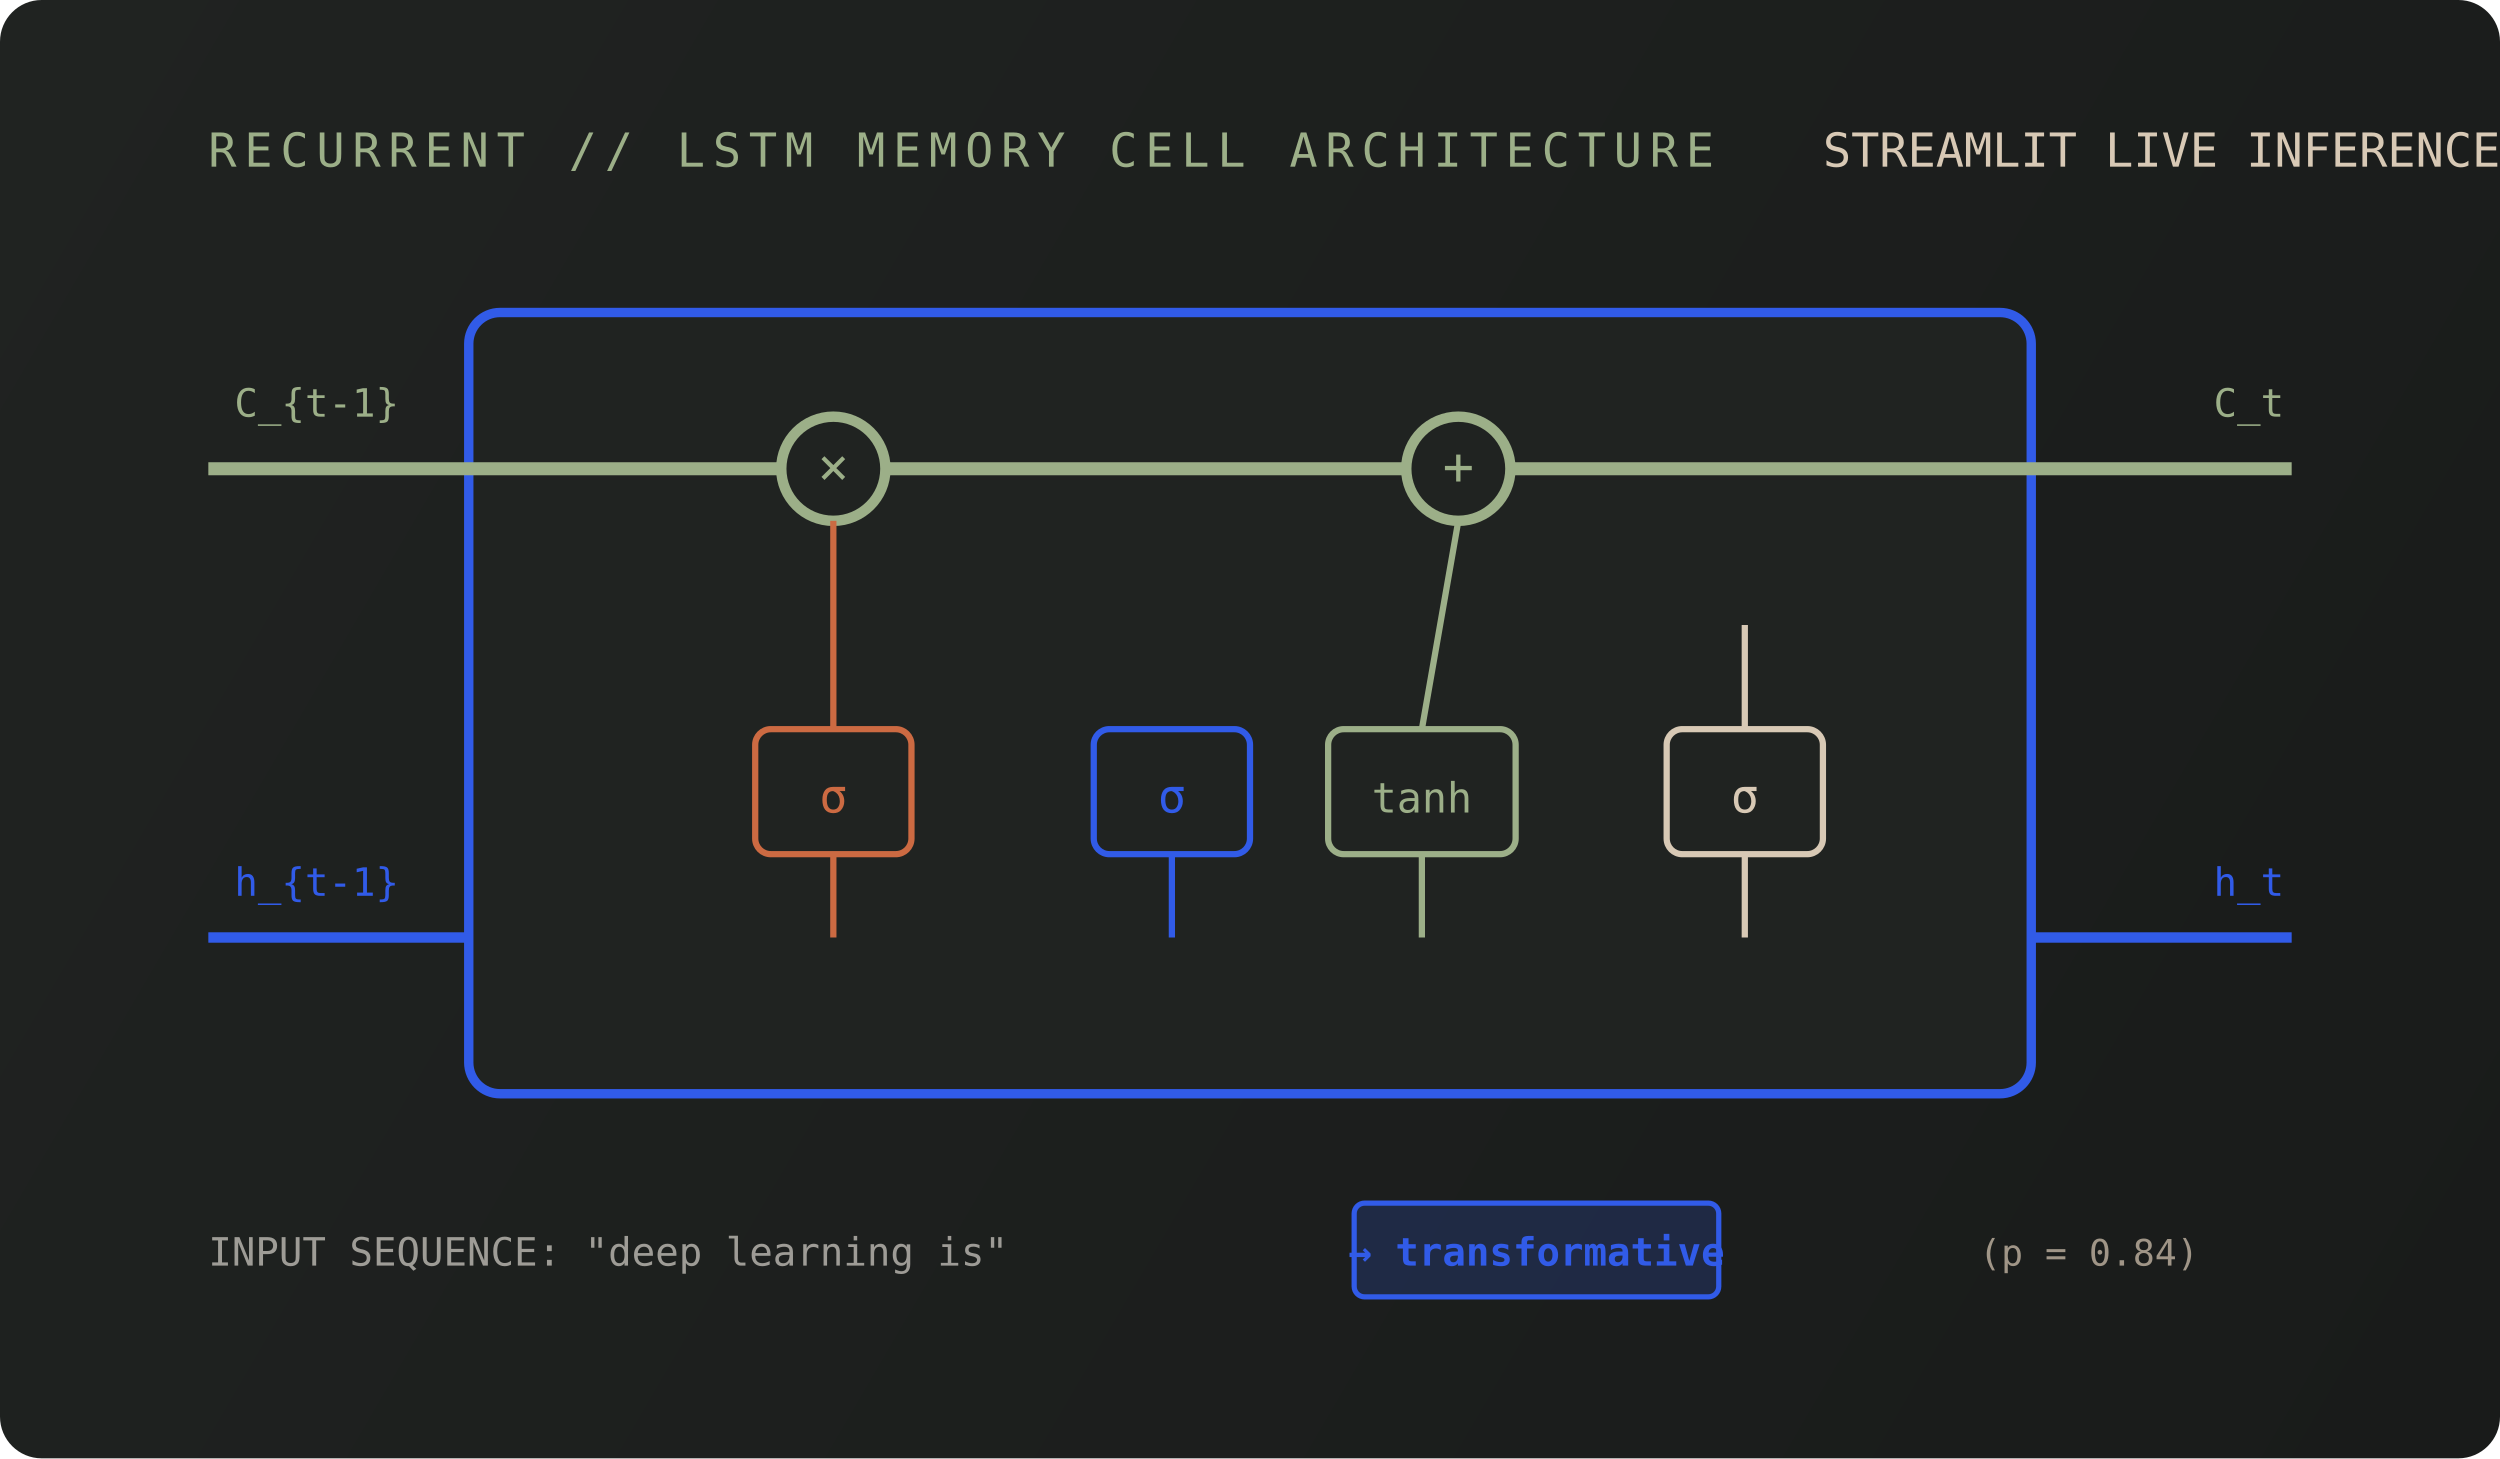
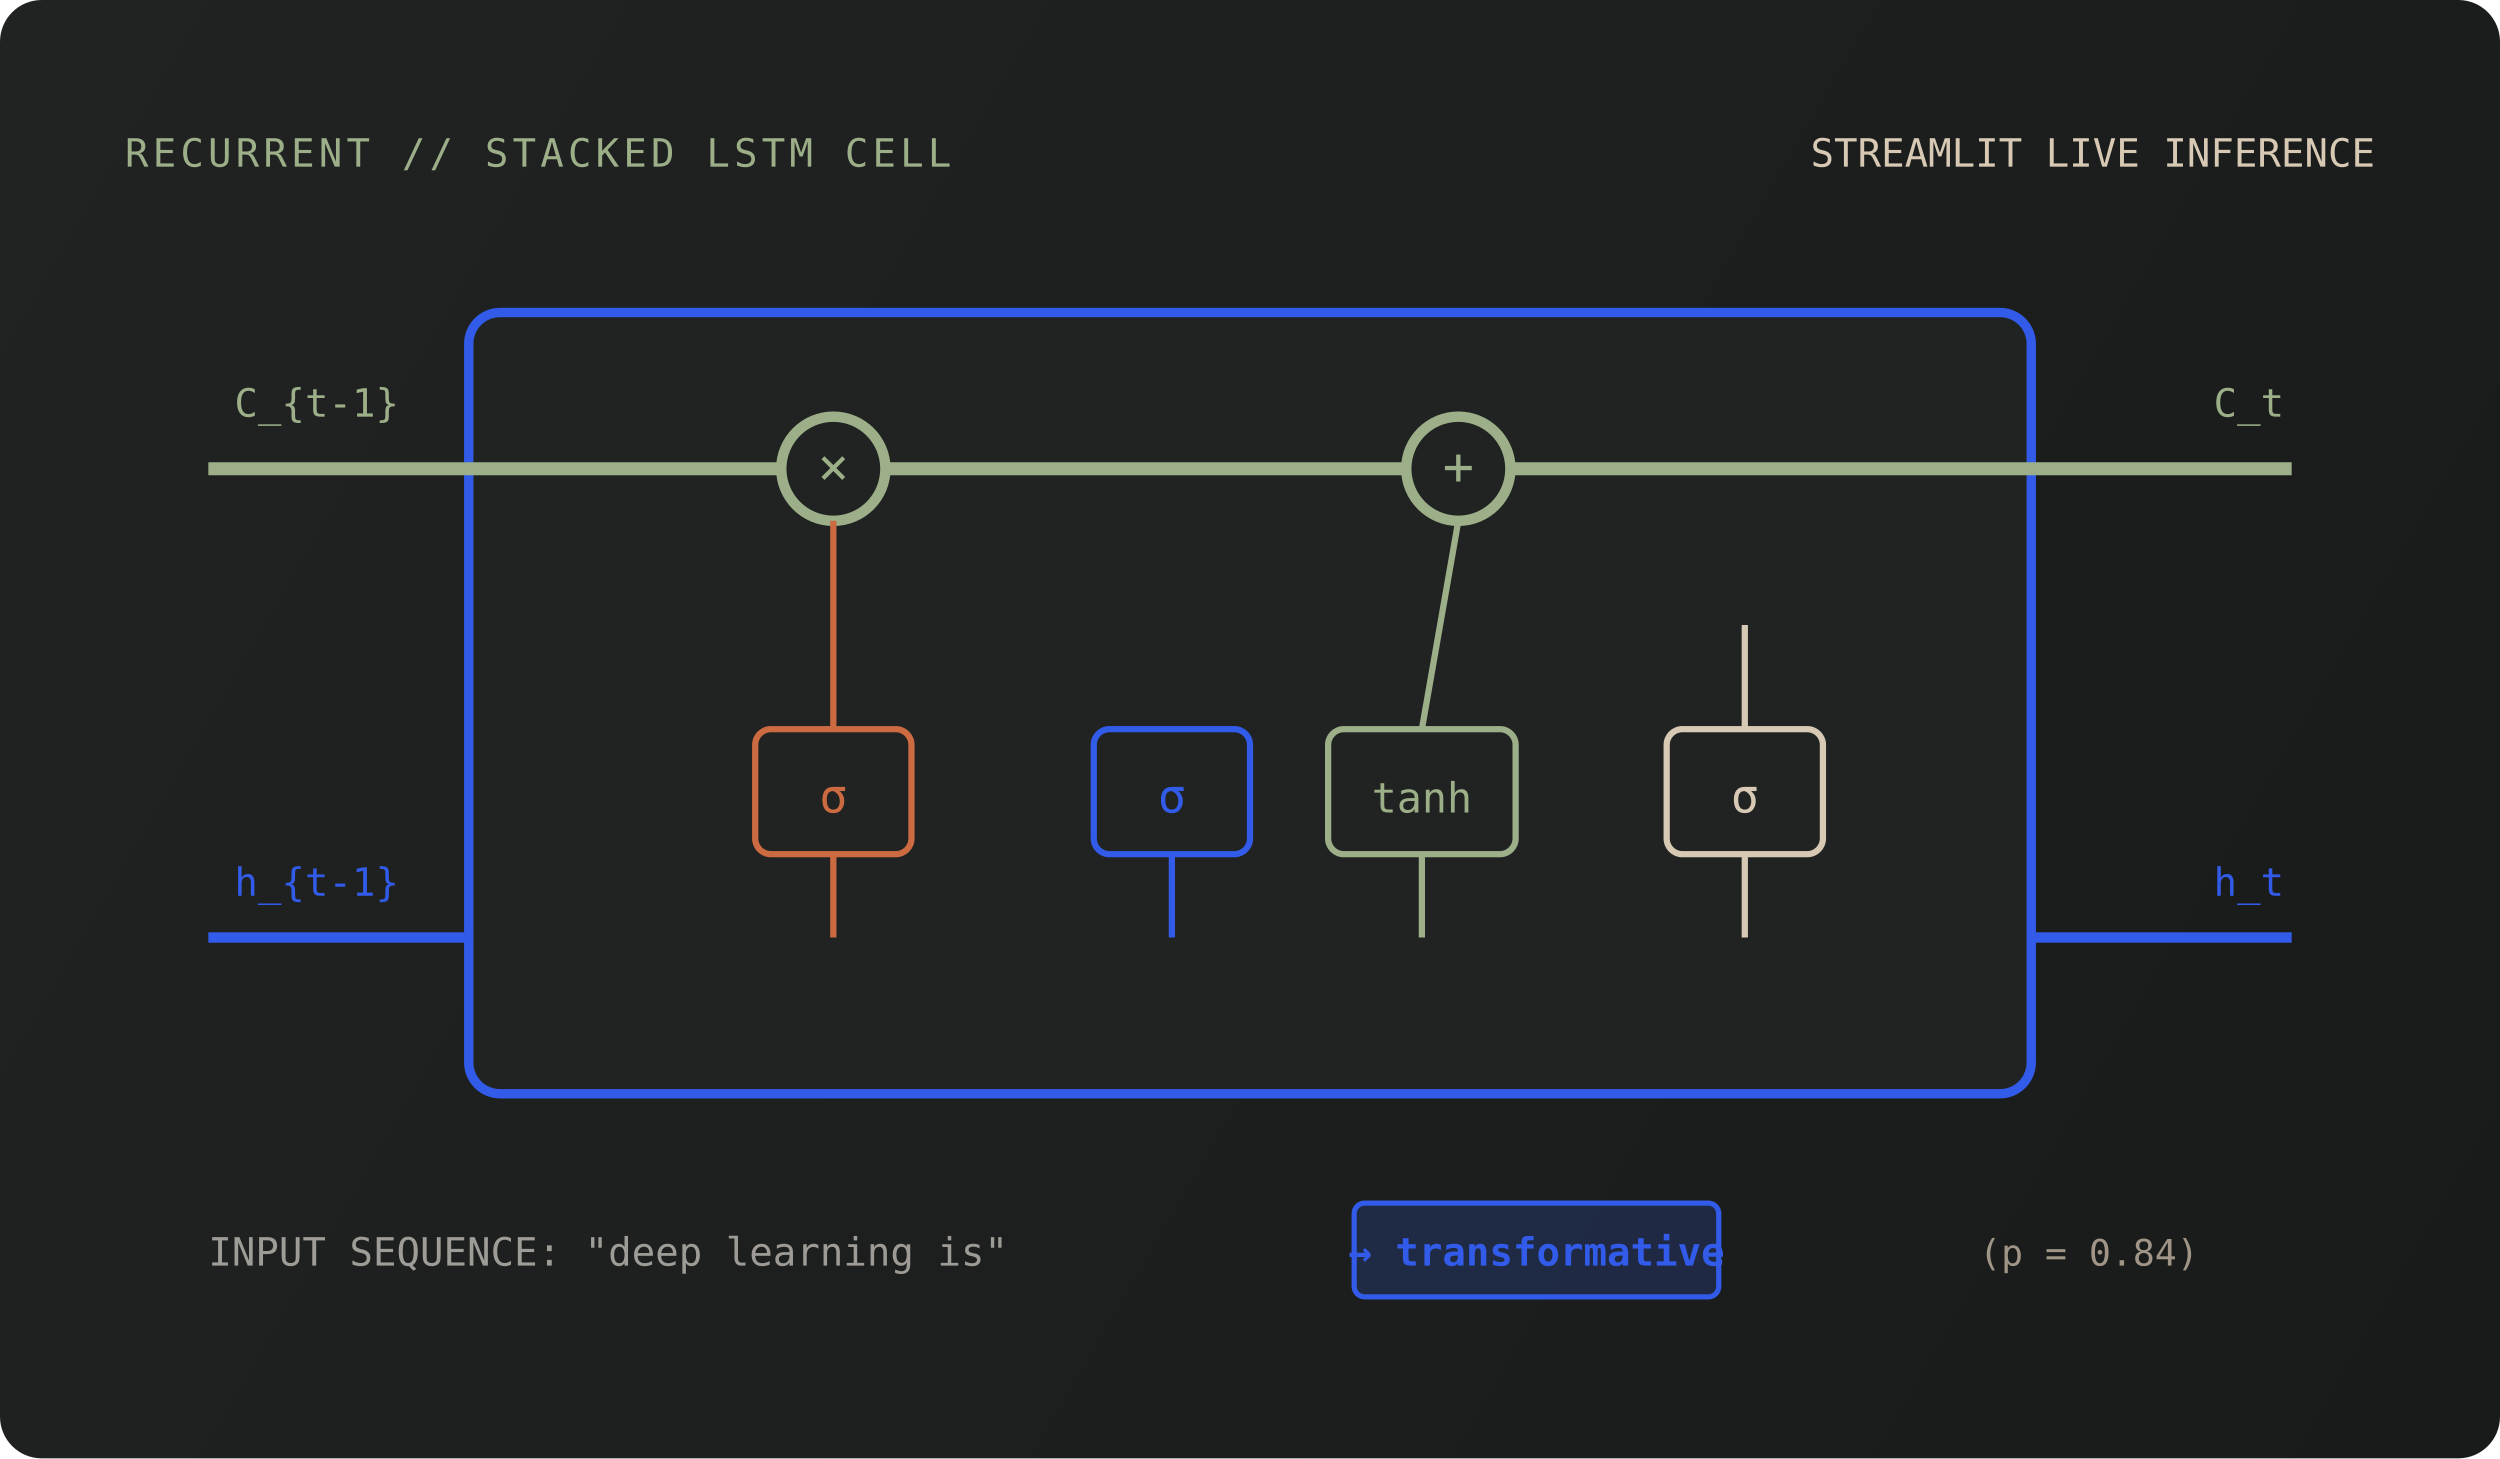
<svg xmlns="http://www.w3.org/2000/svg" viewBox="0 0 480 280" fill="none" class="project-vector-art">
  <defs>
    <linearGradient id="lstm-bg" x1="0" y1="0" x2="480" y2="280" gradientUnits="userSpaceOnUse">
      <stop offset="0%" stop-color="#202321" />
      <stop offset="100%" stop-color="#191B1A" />
    </linearGradient>
  </defs>
  <rect width="480" height="280" fill="url(#lstm-bg)" rx="8" />
-   <text x="40" y="32" fill="#9CAF88" font-family="'JetBrains Mono', monospace" font-size="9" letter-spacing="1.5">RECURRENT // LSTM MEMORY CELL ARCHITECTURE</text>
-   <text x="350" y="32" fill="#D8C9B5" font-family="'JetBrains Mono', monospace" font-size="9">STREAMLIT LIVE INFERENCE</text>
+   <text x="24" y="32" fill="#9CAF88" font-family="'JetBrains Mono', monospace" font-size="7.5" letter-spacing="0.8">RECURRENT // STACKED LSTM CELL</text>
+   <text x="456" y="32" fill="#D8C9B5" font-family="'JetBrains Mono', monospace" font-size="7.5" text-anchor="end">STREAMLIT LIVE INFERENCE</text>
  <rect x="90" y="60" width="300" height="150" rx="6" fill="#202321" stroke="#315BE8" stroke-width="1.8" />
  <line x1="40" y1="90" x2="440" y2="90" stroke="#9CAF88" stroke-width="2.5" />
  <circle cx="160" cy="90" r="10" fill="#202321" stroke="#9CAF88" stroke-width="2" />
  <text x="160" y="93" fill="#9CAF88" font-family="'JetBrains Mono', monospace" font-size="10" text-anchor="middle">×</text>
  <circle cx="280" cy="90" r="10" fill="#202321" stroke="#9CAF88" stroke-width="2" />
  <text x="280" y="93" fill="#9CAF88" font-family="'JetBrains Mono', monospace" font-size="10" text-anchor="middle">+</text>
  <text x="45" y="80" fill="#9CAF88" font-family="'JetBrains Mono', monospace" font-size="7.5">C_{t-1}</text>
  <text x="425" y="80" fill="#9CAF88" font-family="'JetBrains Mono', monospace" font-size="7.5">C_t</text>
  <line x1="40" y1="180" x2="90" y2="180" stroke="#315BE8" stroke-width="2" />
  <line x1="390" y1="180" x2="440" y2="180" stroke="#315BE8" stroke-width="2" />
  <text x="45" y="172" fill="#315BE8" font-family="'JetBrains Mono', monospace" font-size="7.5">h_{t-1}</text>
  <text x="425" y="172" fill="#315BE8" font-family="'JetBrains Mono', monospace" font-size="7.5">h_t</text>
  <g transform="translate(145, 140)">
    <rect width="30" height="24" rx="3" fill="#202321" stroke="#CC6A42" stroke-width="1.2" />
    <text x="15" y="16" fill="#CC6A42" font-family="'JetBrains Mono', monospace" font-size="9" text-anchor="middle">σ</text>
    <line x1="15" y1="24" x2="15" y2="40" stroke="#CC6A42" stroke-width="1.2" />
    <line x1="15" y1="0" x2="15" y2="-40" stroke="#CC6A42" stroke-width="1.2" />
  </g>
  <g transform="translate(210, 140)">
    <rect width="30" height="24" rx="3" fill="#202321" stroke="#315BE8" stroke-width="1.2" />
    <text x="15" y="16" fill="#315BE8" font-family="'JetBrains Mono', monospace" font-size="9" text-anchor="middle">σ</text>
    <line x1="15" y1="24" x2="15" y2="40" stroke="#315BE8" stroke-width="1.2" />
  </g>
  <g transform="translate(255, 140)">
    <rect width="36" height="24" rx="3" fill="#202321" stroke="#9CAF88" stroke-width="1.2" />
    <text x="18" y="16" fill="#9CAF88" font-family="'JetBrains Mono', monospace" font-size="8" text-anchor="middle">tanh</text>
    <line x1="18" y1="24" x2="18" y2="40" stroke="#9CAF88" stroke-width="1.2" />
    <line x1="18" y1="0" x2="25" y2="-40" stroke="#9CAF88" stroke-width="1.2" />
  </g>
  <g transform="translate(320, 140)">
    <rect width="30" height="24" rx="3" fill="#202321" stroke="#D8C9B5" stroke-width="1.2" />
    <text x="15" y="16" fill="#D8C9B5" font-family="'JetBrains Mono', monospace" font-size="9" text-anchor="middle">σ</text>
    <line x1="15" y1="24" x2="15" y2="40" stroke="#D8C9B5" stroke-width="1.2" />
    <line x1="15" y1="0" x2="15" y2="-20" stroke="#D8C9B5" stroke-width="1.2" />
  </g>
  <g transform="translate(40, 235)">
    <text x="0" y="8" fill="#F3EFE6" font-family="'JetBrains Mono', monospace" font-size="7.5" opacity="0.6">INPUT SEQUENCE: "deep learning is"</text>
    <rect x="220" y="-4" width="70" height="18" rx="2" fill="#315BE8" fill-opacity="0.2" stroke="#315BE8" stroke-width="1" />
    <text x="255" y="8" fill="#315BE8" font-family="'JetBrains Mono', monospace" font-size="7.5" font-weight="600" text-anchor="middle">→ transformative</text>
    <text x="340" y="8" fill="#D8C9B5" font-family="'JetBrains Mono', monospace" font-size="7" opacity="0.7">(p = 0.84)</text>
  </g>
</svg>
